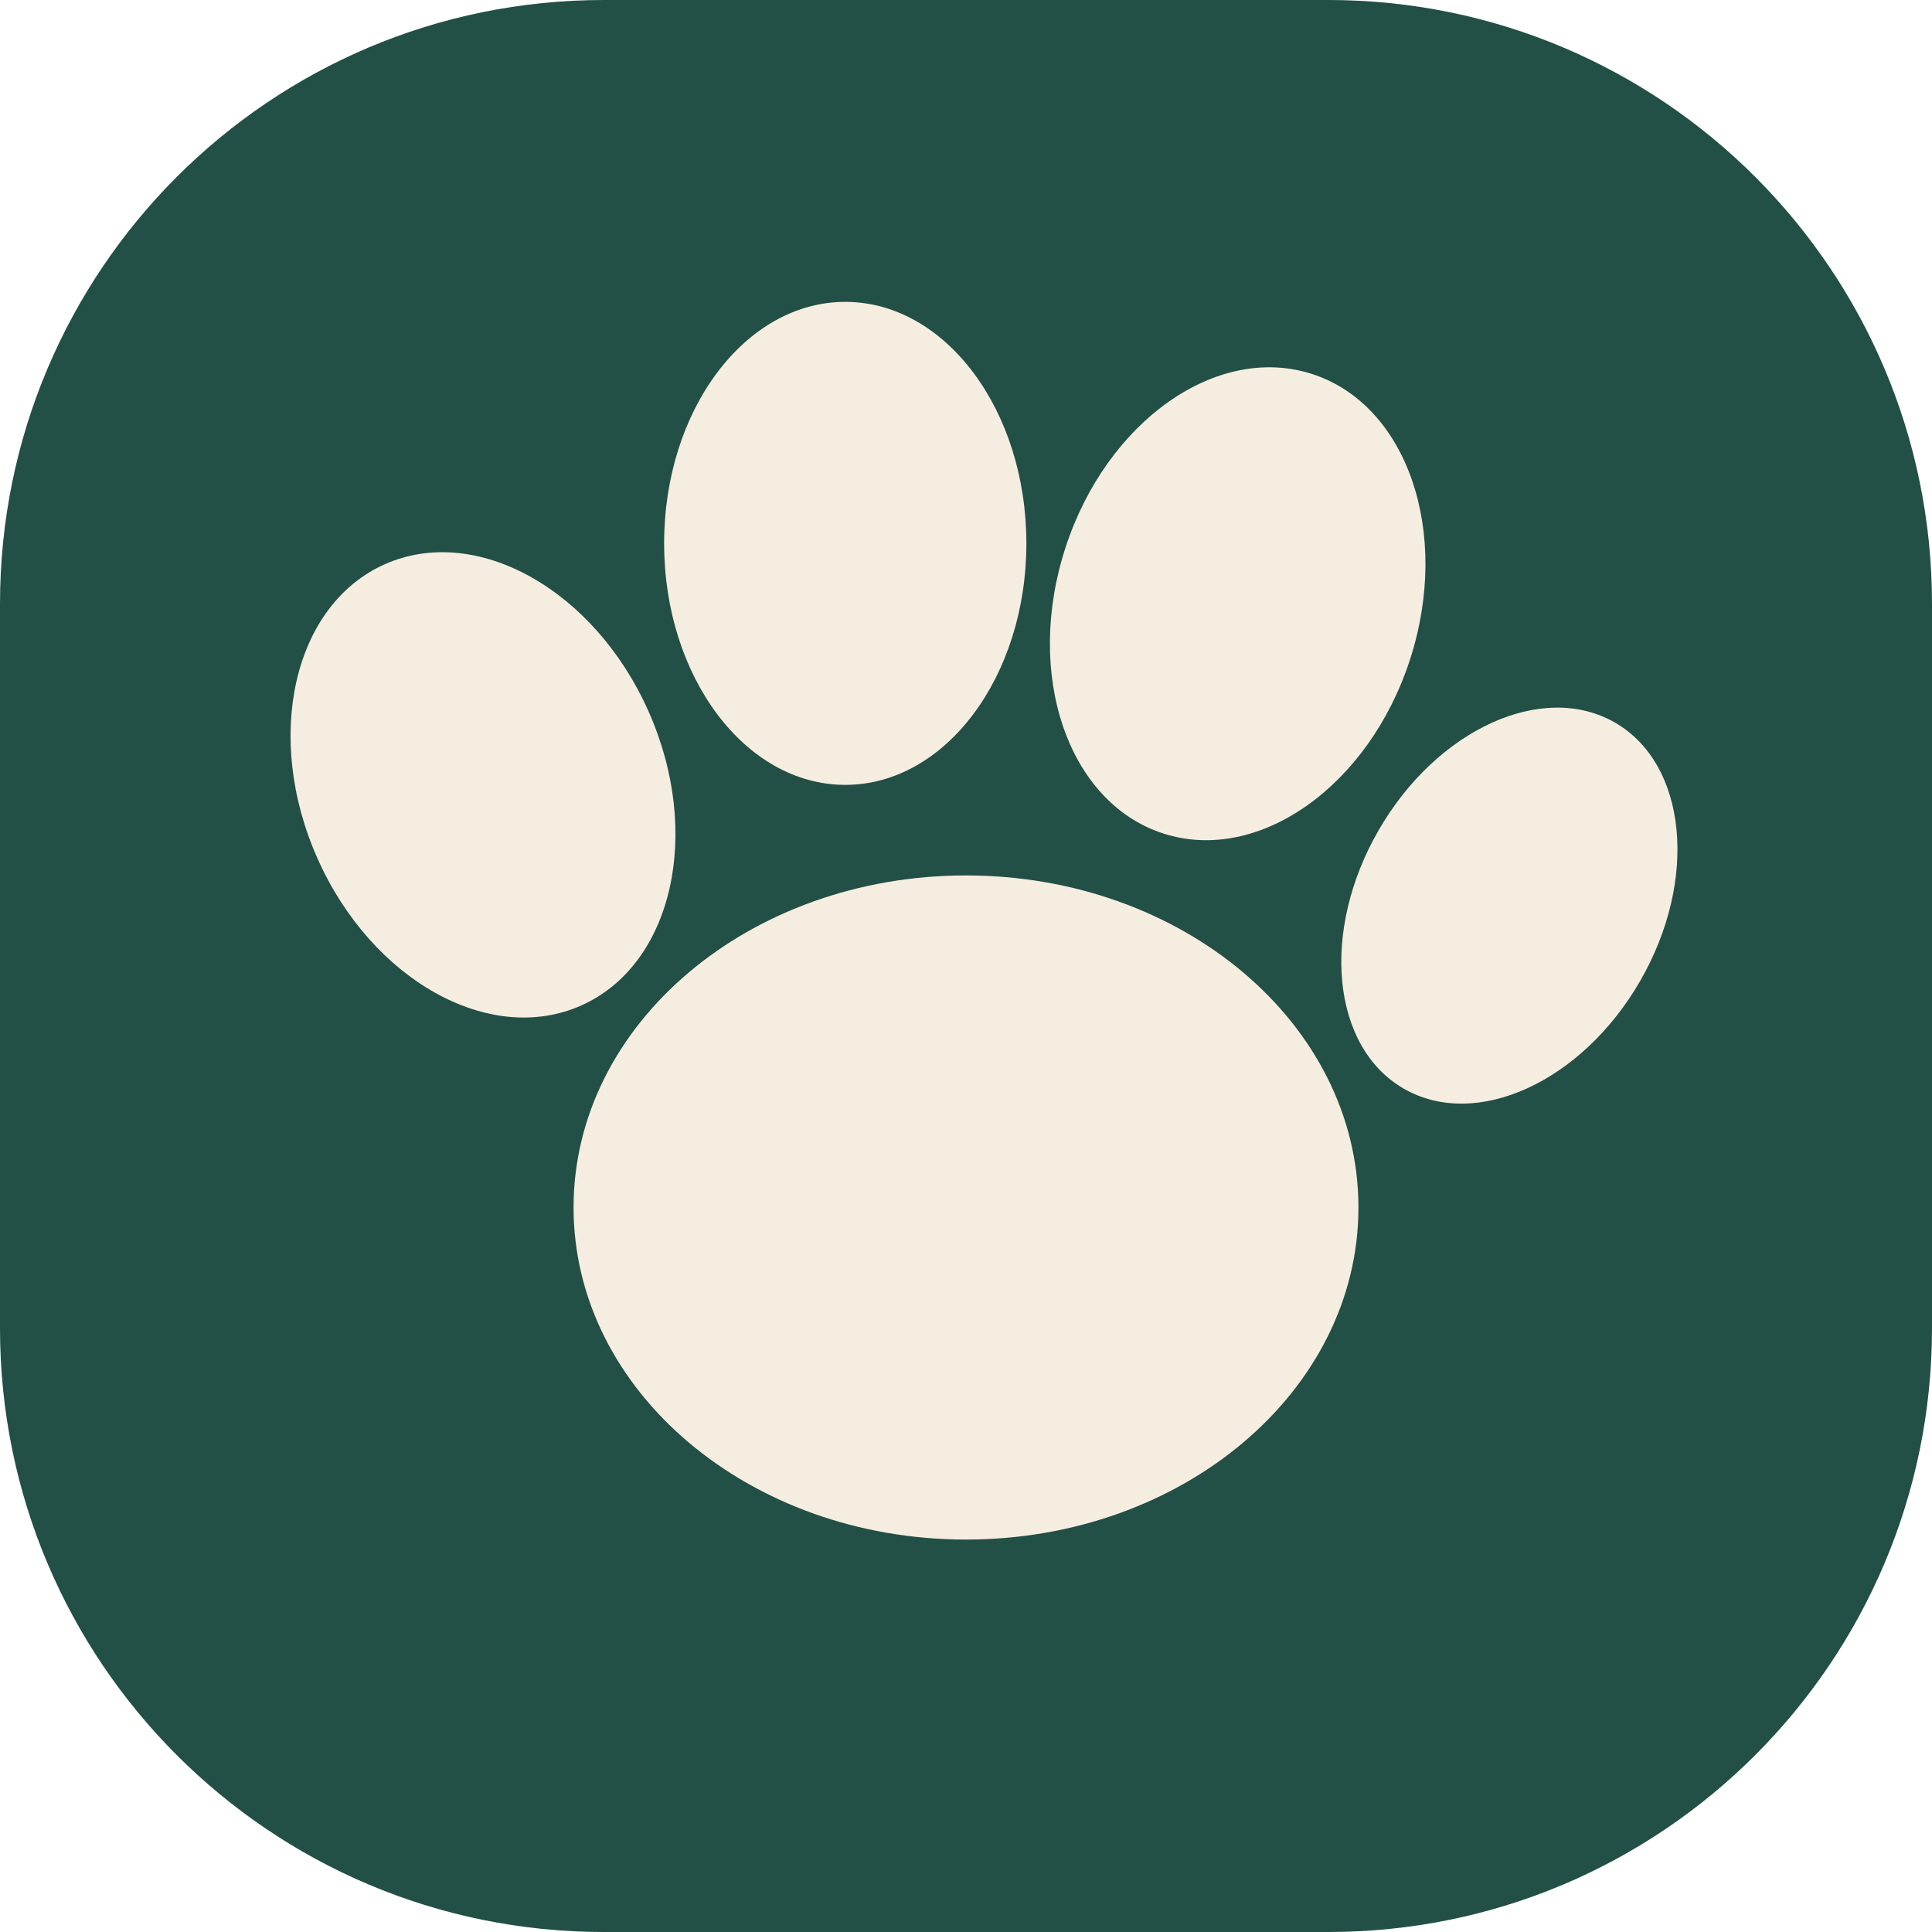
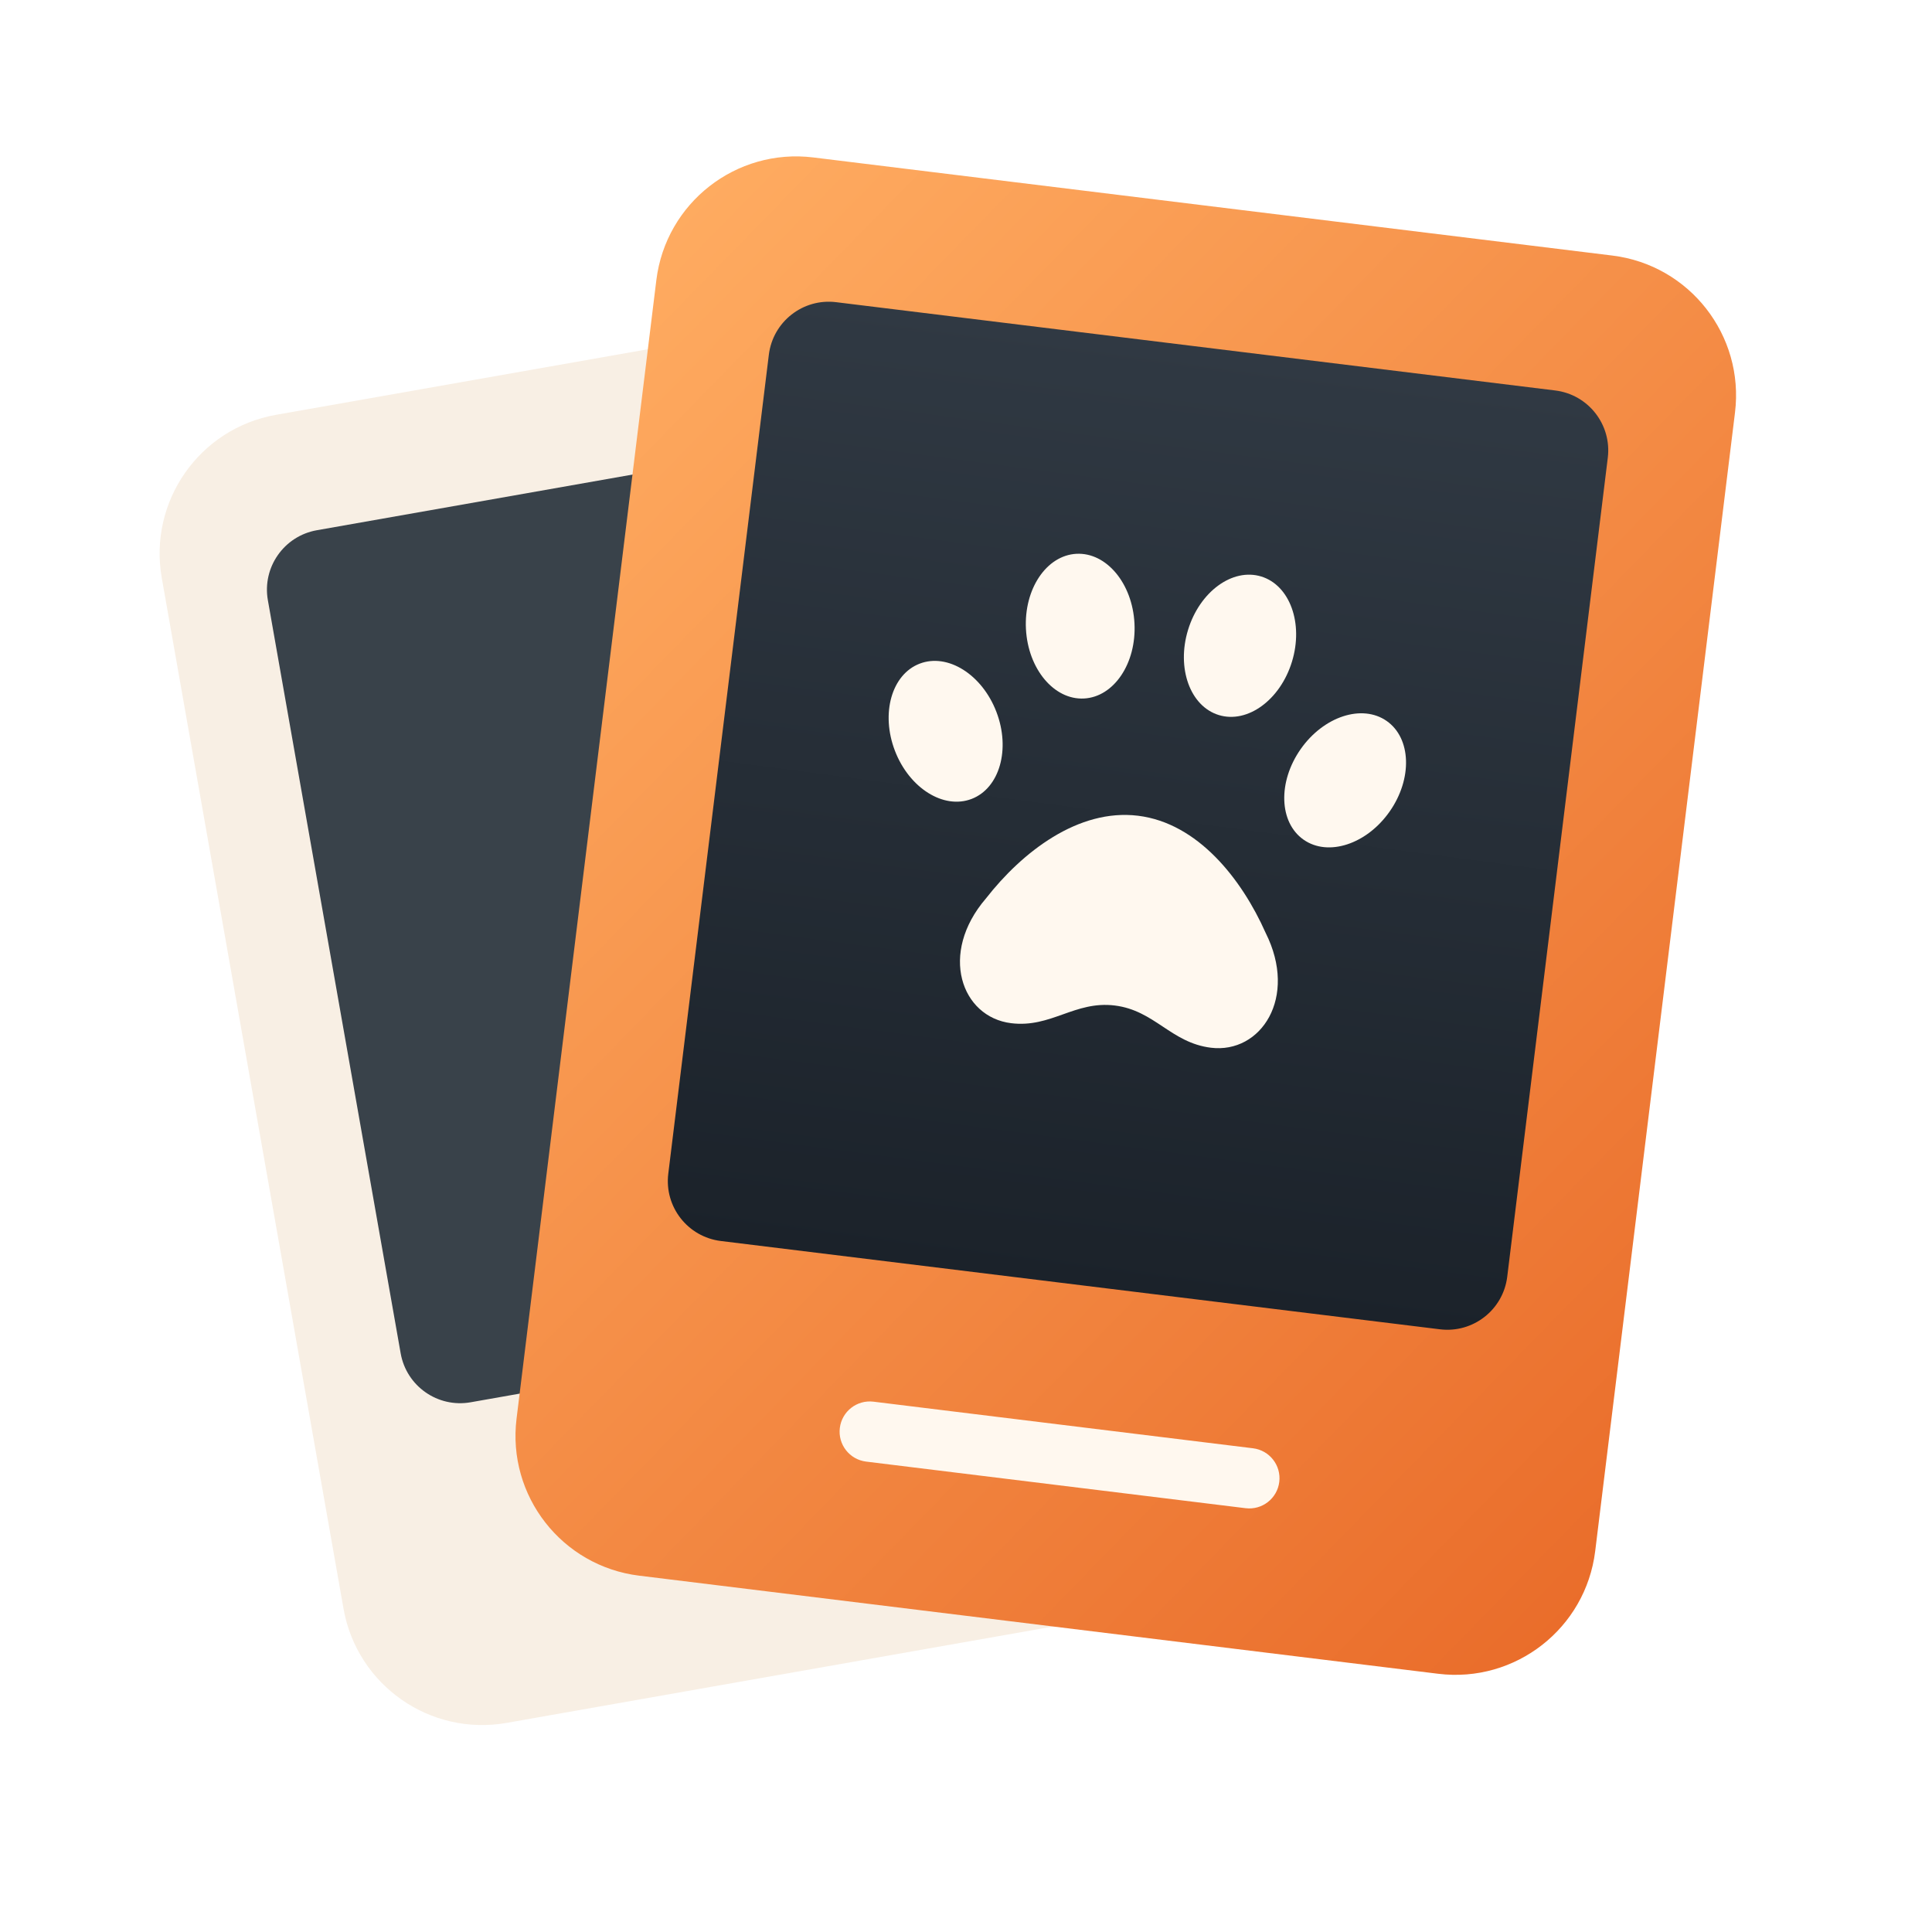
- <svg xmlns="http://www.w3.org/2000/svg" viewBox="0 0 64 64">
-   <rect width="64" height="64" rx="20" fill="#224f46" />
-   <g fill="#f5ede0">
-     <ellipse cx="32" cy="40" rx="13" ry="11" />
-     <ellipse cx="16" cy="26" rx="6" ry="8" transform="rotate(-24 16 26)" />
-     <ellipse cx="28" cy="18" rx="6" ry="8" />
-     <ellipse cx="41" cy="20" rx="6" ry="8" transform="rotate(18 41 20)" />
-     <ellipse cx="50" cy="30" rx="5" ry="7" transform="rotate(30 50 30)" />
+ <svg xmlns="http://www.w3.org/2000/svg" viewBox="0 0 96 96" role="img" aria-labelledby="title">
+   <defs>
+     <linearGradient id="orange" x1="0" y1="0" x2="1" y2="1">
+       <stop stop-color="#ffad62" />
+       <stop offset="1" stop-color="#e96b29" />
+     </linearGradient>
+     <linearGradient id="photo" x1="0" y1="0" x2="0" y2="1">
+       <stop stop-color="#303943" />
+       <stop offset="1" stop-color="#1b222a" />
+     </linearGradient>
+   </defs>
+   <g transform="rotate(-10 37 49)">
+     <rect x="12" y="17" width="52" height="66" rx="7" fill="#f8efe4" />
+     <rect x="17" y="23" width="42" height="44" rx="3" fill="#39424a" />
+   </g>
+   <g transform="rotate(7 56 45)">
+     <rect x="29" y="10" width="54" height="71" rx="7" fill="url(#orange)" />
+     <rect x="35" y="17" width="42" height="47" rx="3" fill="url(#photo)" />
+     <g fill="#fff8ef" transform="translate(40 24) scale(.5)">
+       <ellipse cx="12" cy="27" rx="5.4" ry="7.2" transform="rotate(-28 12 27)" />
+       <ellipse cx="24" cy="15" rx="5.4" ry="7.2" transform="rotate(-10 24 15)" />
+       <ellipse cx="40" cy="15" rx="5.4" ry="7.2" transform="rotate(10 40 15)" />
+       <ellipse cx="52" cy="27" rx="5.4" ry="7.2" transform="rotate(28 52 27)" />
+       <path d="M18 43C21 38 26 33 32 33S43 38 46 43C50 49 47 55 42 55C38 55 36 52 32 52S26 55 22 55C17 55 14 49 18 43Z" />
+     </g>
+     <rect x="45" y="71" width="22" height="3" rx="1.5" fill="#fff8ef" />
  </g>
</svg>
